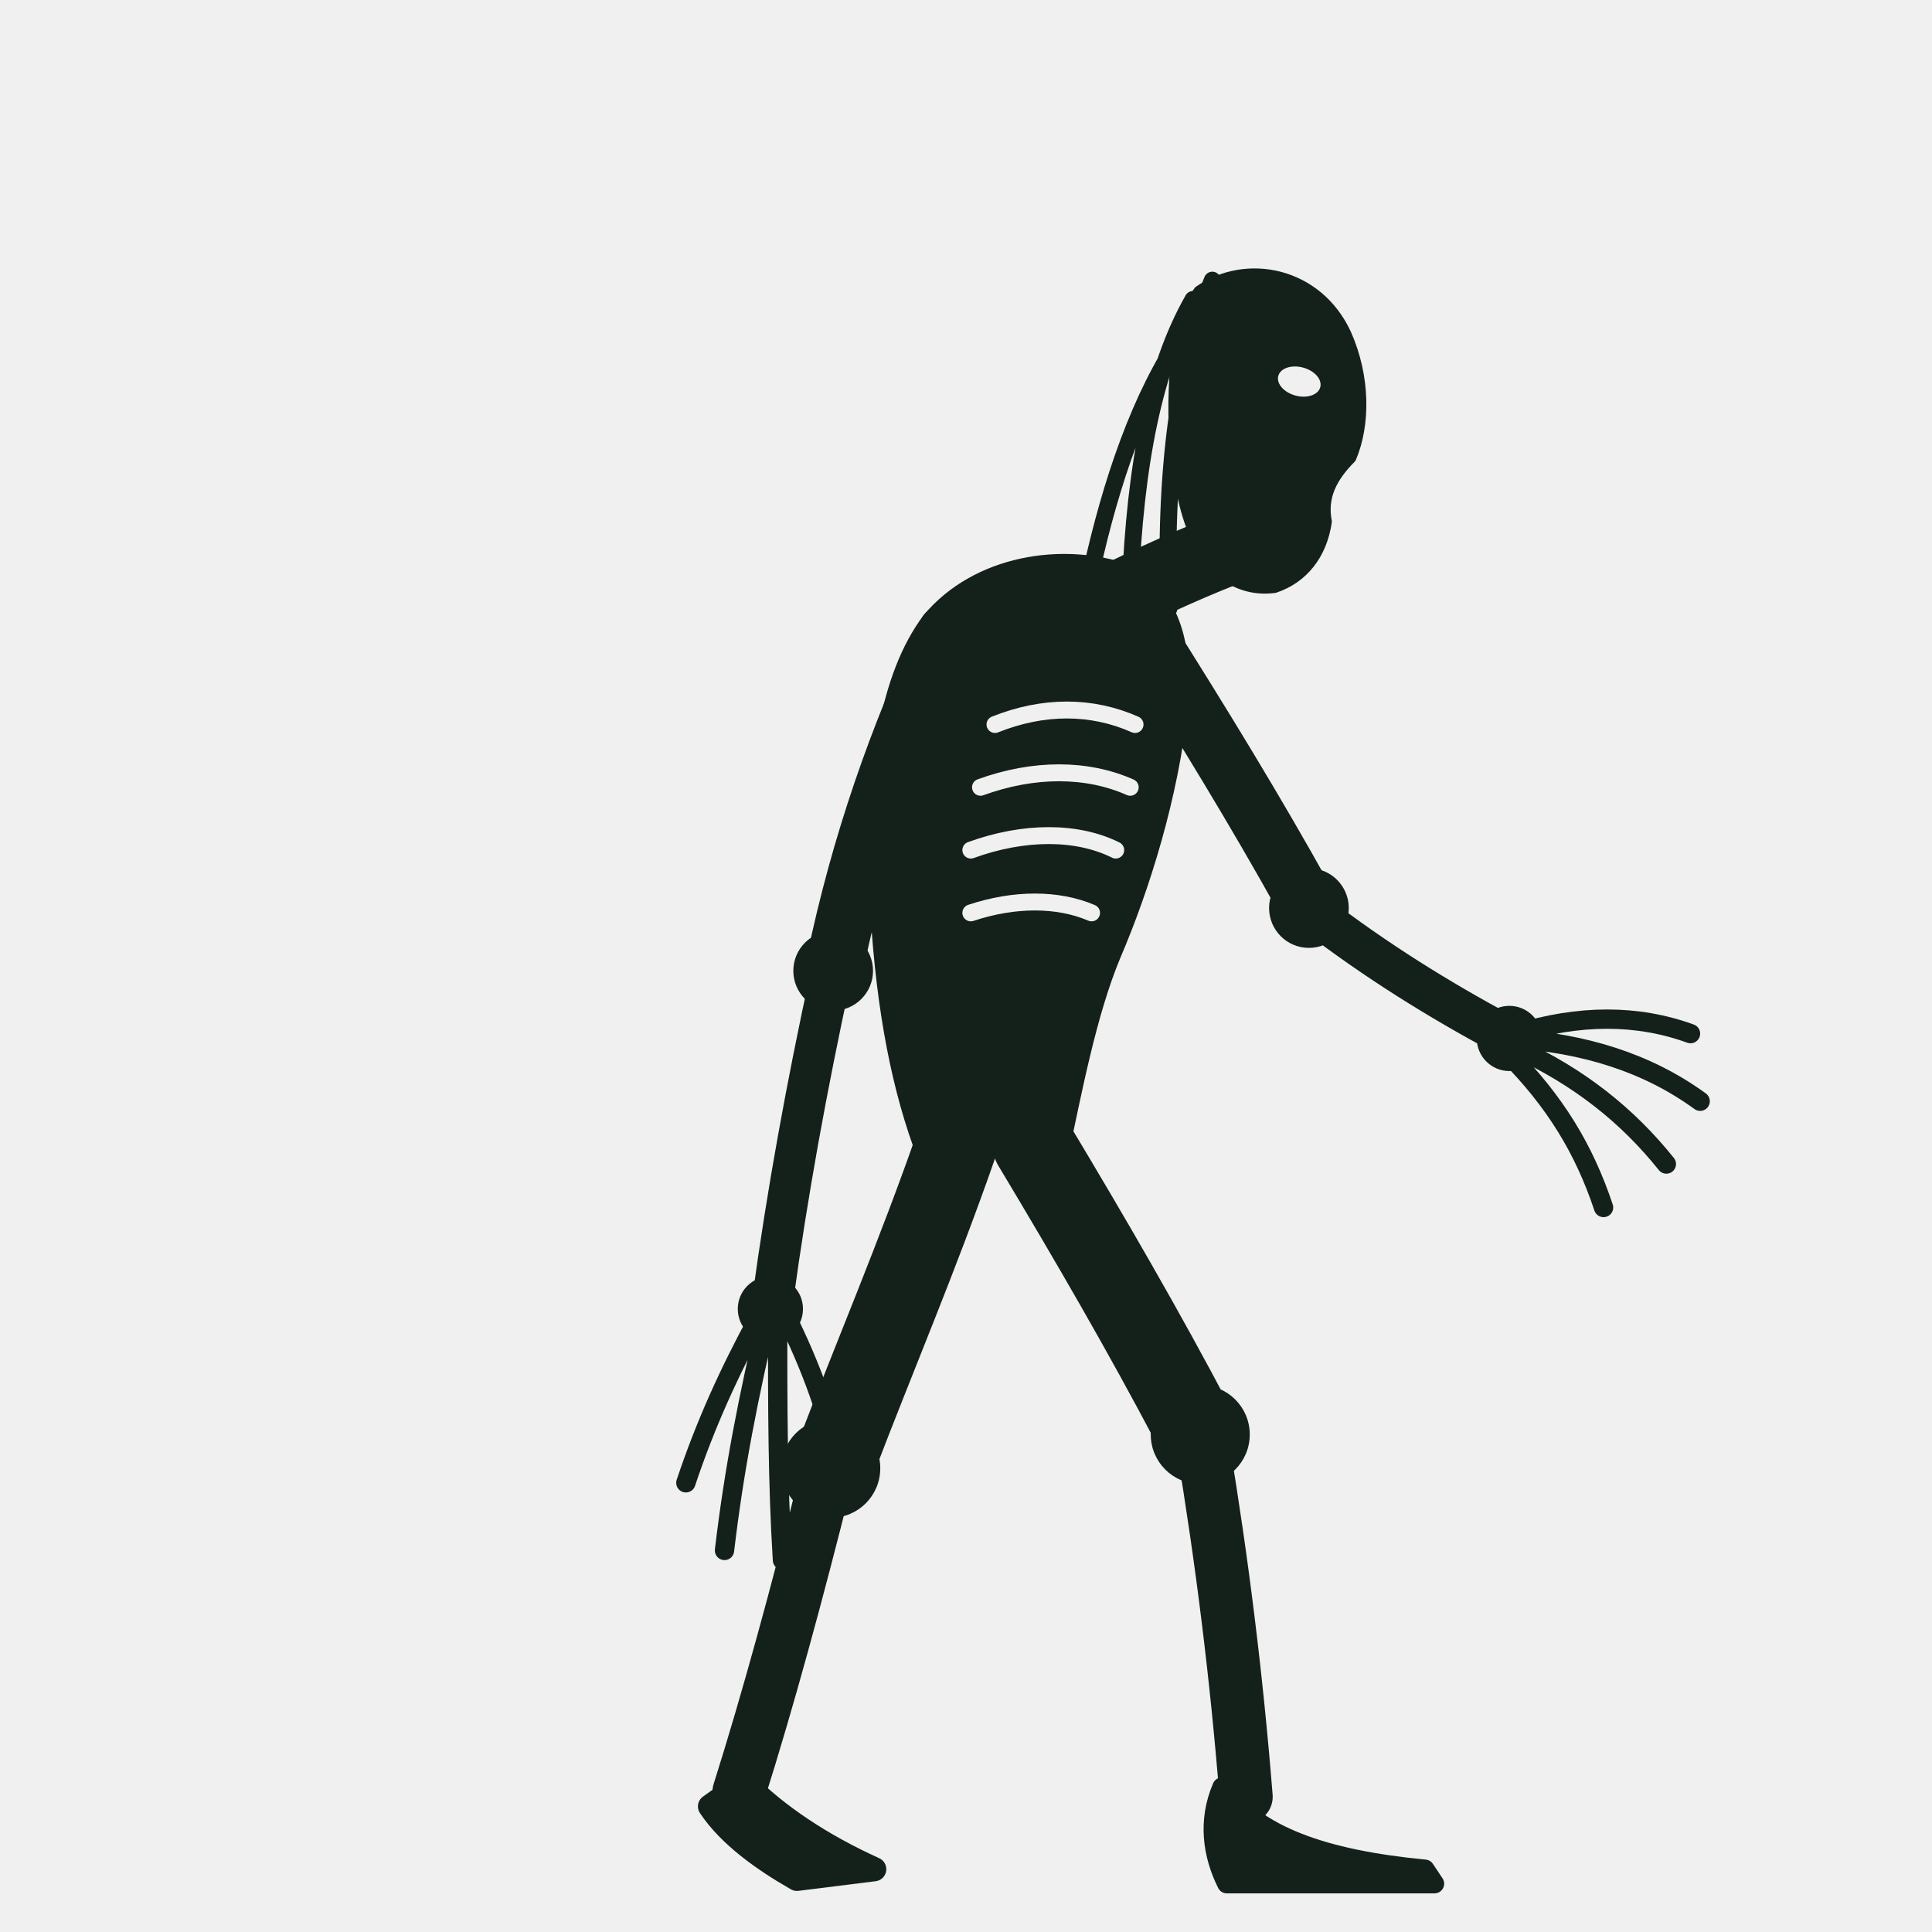
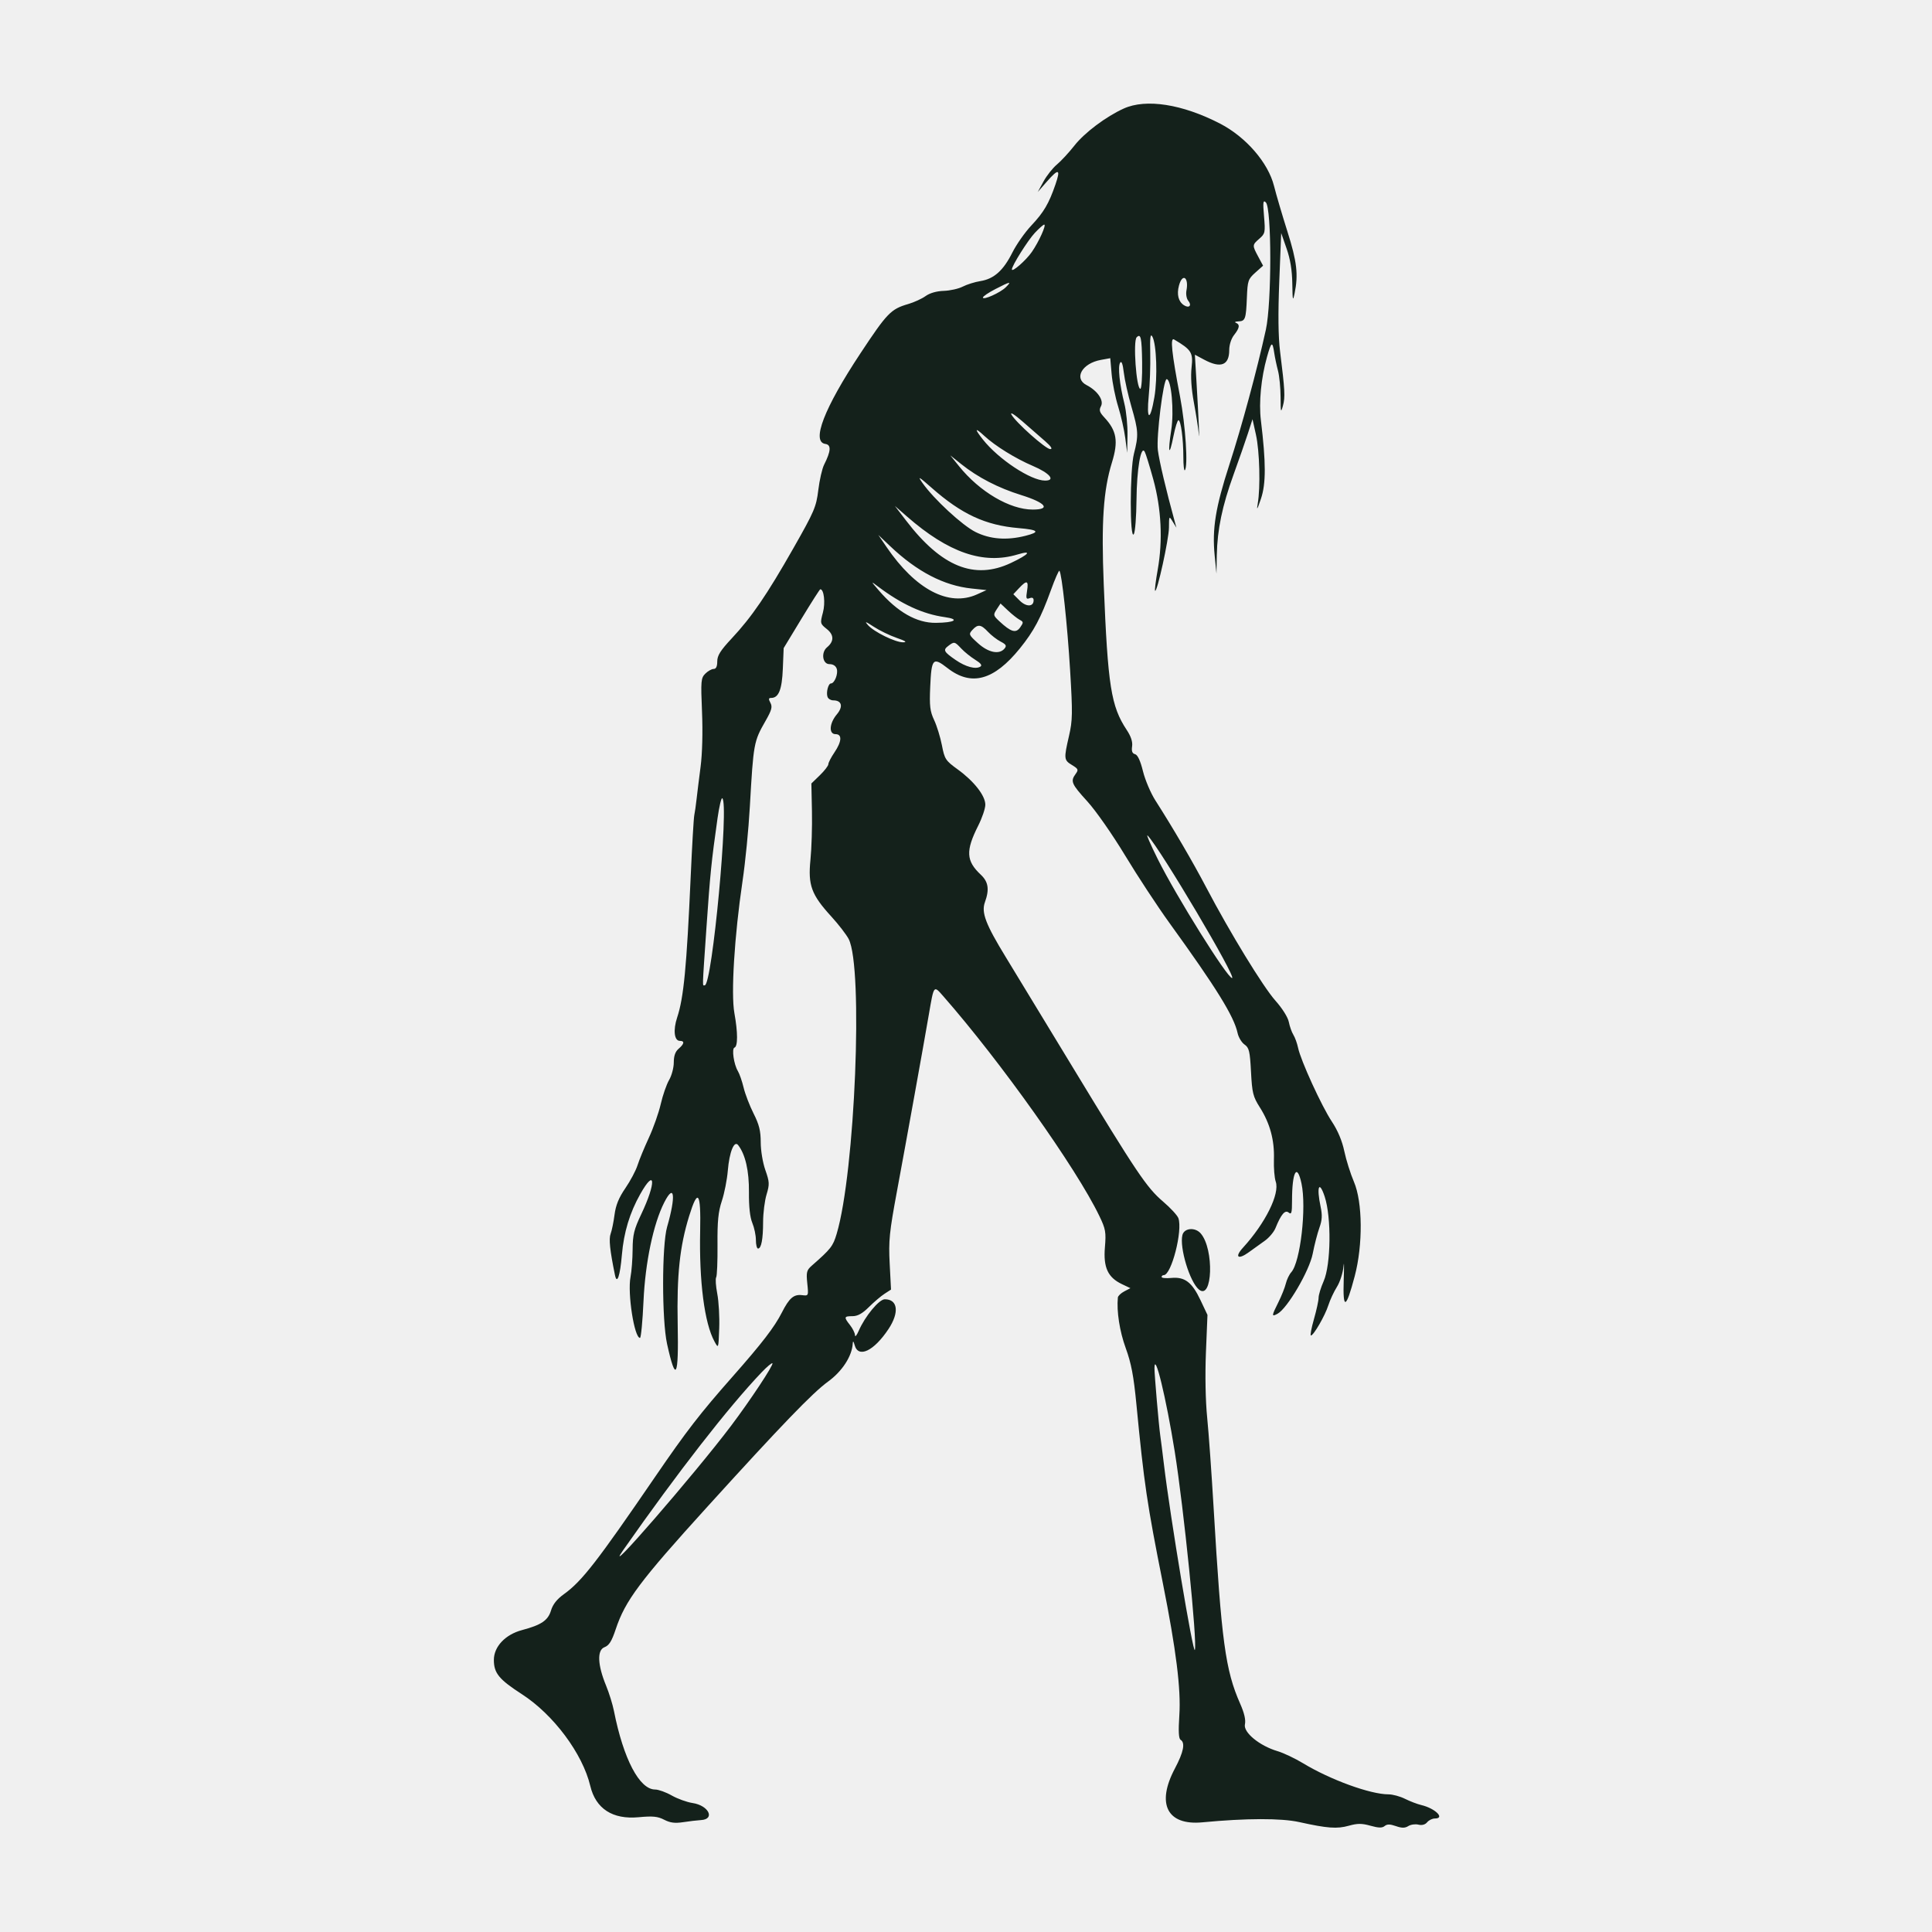
<svg xmlns="http://www.w3.org/2000/svg" viewBox="0 0 800 800" version="1.1">
-   <defs>
-     <mask id="ribs">
-       <rect width="800" height="800" fill="#fff" />
-       <g fill="none" stroke="#000" stroke-linecap="round" stroke-width="7">
-         <path d="M412 300 C432 292 452 292 470 300" />
-         <path d="M406 326 C428 318 450 318 468 326" />
-         <path d="M402 352 C424 344 446 344 462 352" />
-         <path d="M402 378 C420 372 438 372 452 378" />
-       </g>
-     </mask>
-     <mask id="eye">
-       <rect width="800" height="800" fill="#fff" />
-       <ellipse cx="538" cy="158" rx="9" ry="6" fill="#000" transform="rotate(15 538 158)" />
-     </mask>
-   </defs>
-   <g fill="#14211B" stroke="#14211B" stroke-linecap="round" stroke-linejoin="round">
-     <path mask="url(#ribs)" d="M468 236 C440 226 404 232 384 256 C366 280 360 320 362 370 C364 412 370 446 380 474 L440 480 C446 452 452 420 462 396 C474 368 486 330 490 292 C492 266 486 246 468 236 Z" stroke-width="4" />
-     <path d="M458 250 C478 240 496 232 512 226" fill="none" stroke-width="30" />
-     <path mask="url(#eye)" d="M496 120 C516 106 546 112 558 138 C566 156 566 176 560 190 C552 198 548 206 550 216 C548 230 540 240 528 244 C514 246 502 238 496 226 C486 206 484 176 486 152 C487 138 490 128 496 120 Z" stroke-width="3" />
-     <path d="M494 124 C478 152 470 192 468 244 M502 116 C488 150 482 196 484 252 M490 138 C472 164 460 200 452 236" fill="none" stroke-width="7" />
-     <path d="M392 262 C372 304 356 350 346 398" fill="none" stroke-width="24" />
-     <circle cx="345" cy="402" r="16" />
-     <path d="M344 404 C334 450 326 494 320 538" fill="none" stroke-width="17" />
-     <circle cx="319" cy="542" r="13" />
-     <path d="M318 544 C310 578 304 608 300 642 M322 546 C322 582 322 614 324 646 M314 546 C302 568 292 590 284 614 M325 544 C336 566 344 588 348 610" fill="none" stroke-width="8" />
-     <path d="M474 262 C498 300 520 336 540 372" fill="none" stroke-width="24" />
-     <circle cx="542" cy="376" r="16" />
-     <path d="M544 378 C570 398 596 414 622 428" fill="none" stroke-width="17" />
-     <circle cx="625" cy="430" r="13" />
-     <path d="M626 430 C656 432 682 440 704 456 M628 434 C654 446 674 462 690 482 M624 436 C644 456 656 476 664 500 M628 428 C654 420 678 420 700 428" fill="none" stroke-width="8" />
-     <path d="M396 474 C380 520 362 562 346 604" fill="none" stroke-width="34" />
-     <circle cx="344" cy="608" r="20" />
-     <path d="M342 612 C330 660 318 704 306 742" fill="none" stroke-width="22" />
-     <path d="M308 738 C322 752 340 764 362 774 L330 778 C316 770 302 760 294 748 Z" stroke-width="10" />
-     <path d="M428 474 C452 514 474 552 494 590" fill="none" stroke-width="34" />
-     <circle cx="497" cy="594" r="20" />
-     <path d="M498 598 C506 646 512 694 516 744" fill="none" stroke-width="22" />
-     <path d="M506 740 C520 760 548 770 590 774 L594 780 L508 780 C502 768 500 754 506 740 Z" stroke-width="8" />
-   </g>
+   <path d="M 465.300 44.951 C 457.929 48.297, 449.099 54.933, 444.880 60.296 C 442.629 63.158, 439.373 66.680, 437.644 68.121 C 435.915 69.563, 433.424 72.713, 432.108 75.121 L 429.716 79.500 433.436 75.250 C 438.366 69.618, 439.274 69.891, 437.056 76.337 C 434.296 84.358, 432.227 87.876, 426.996 93.442 C 424.381 96.224, 420.861 101.252, 419.174 104.617 C 415.458 112.025, 411.573 115.493, 405.988 116.386 C 403.679 116.755, 400.383 117.785, 398.663 118.674 C 396.943 119.564, 393.400 120.359, 390.789 120.442 C 387.827 120.536, 385 121.346, 383.271 122.596 C 381.747 123.697, 378.508 125.181, 376.072 125.893 C 368.876 127.996, 367.369 129.554, 356.221 146.410 C 341.271 169.015, 335.868 182.984, 341.752 183.820 C 344.259 184.176, 344.106 186.751, 341.240 192.431 C 340.427 194.043, 339.346 198.768, 338.838 202.931 C 337.986 209.914, 337.187 211.778, 328.530 227 C 317.541 246.322, 311.255 255.516, 302.999 264.342 C 298.317 269.347, 297 271.440, 297 273.877 C 297 275.986, 296.513 277, 295.500 277 C 294.675 277, 293.124 277.876, 292.053 278.947 C 290.249 280.751, 290.148 281.916, 290.688 294.697 C 291.041 303.059, 290.808 312.048, 290.097 317.500 C 289.452 322.450, 288.699 328.525, 288.425 331 C 288.151 333.475, 287.727 336.442, 287.483 337.593 C 287.240 338.744, 286.570 350.219, 285.995 363.093 C 284.324 400.503, 283.109 413.142, 280.401 421.298 C 278.664 426.528, 279.179 431, 281.519 431 C 283.567 431, 283.370 432.238, 281 434.268 C 279.626 435.444, 279 437.218, 279 439.933 C 279 442.107, 278.130 445.374, 277.066 447.193 C 276.003 449.012, 274.445 453.491, 273.605 457.146 C 272.765 460.801, 270.543 467.101, 268.668 471.146 C 266.793 475.191, 264.688 480.300, 263.990 482.500 C 263.292 484.700, 261.024 488.975, 258.949 492 C 256.234 495.959, 254.977 499.041, 254.464 503 C 254.072 506.025, 253.346 509.571, 252.851 510.880 C 252.047 513.006, 252.534 517.666, 254.637 527.948 C 255.487 532.103, 256.758 528.405, 257.512 519.586 C 258.306 510.284, 260.770 502.150, 265.134 494.416 C 271.430 483.261, 271.741 489.696, 265.538 502.758 C 262.539 509.074, 261.993 511.295, 261.956 517.354 C 261.932 521.284, 261.539 526.434, 261.082 528.798 C 259.779 535.536, 262.656 554, 265.008 554 C 265.429 554, 266.083 547.137, 266.462 538.750 C 267.185 522.712, 270.547 506.729, 275.055 497.893 C 279.281 489.609, 279.940 495.223, 276.242 508 C 274.041 515.601, 274.027 546.578, 276.220 556.500 C 279.839 572.877, 281.059 570.588, 280.617 548.250 C 280.215 527.933, 281.465 516.146, 285.355 503.558 C 288.978 491.831, 290.265 493.543, 289.921 509.630 C 289.470 530.703, 291.695 547.903, 295.857 555.500 C 297.500 558.500, 297.500 558.499, 297.812 550 C 297.984 545.325, 297.623 538.908, 297.010 535.739 C 296.397 532.571, 296.190 529.501, 296.551 528.917 C 296.912 528.333, 297.161 522.264, 297.104 515.431 C 297.022 505.678, 297.410 501.771, 298.908 497.254 C 299.957 494.089, 301.064 488.468, 301.369 484.763 C 302.005 477.025, 304.017 472.058, 305.658 474.176 C 308.650 478.039, 310.203 484.821, 310.123 493.675 C 310.068 499.687, 310.550 504.072, 311.520 506.393 C 312.334 508.342, 313 511.525, 313 513.468 C 313 515.411, 313.398 517, 313.883 517 C 315.242 517, 315.971 513.154, 315.986 505.909 C 315.994 502.284, 316.636 497.206, 317.412 494.625 C 318.694 490.365, 318.648 489.430, 316.912 484.491 C 315.839 481.437, 315 476.394, 315 472.996 C 315 468.277, 314.348 465.652, 312.043 461.085 C 310.417 457.864, 308.560 453.039, 307.918 450.364 C 307.276 447.689, 306.203 444.600, 305.534 443.500 C 303.866 440.759, 302.916 434.195, 304.127 433.791 C 305.556 433.315, 305.543 427.516, 304.095 419.500 C 302.639 411.438, 304.105 387.587, 307.445 365 C 308.659 356.788, 309.940 343.776, 310.496 334 C 311.995 307.682, 312.111 307.045, 316.987 298.522 C 319.536 294.068, 319.908 292.696, 319.018 291.035 C 318.168 289.445, 318.232 289, 319.310 289 C 322.431 289, 323.800 285.589, 324.152 276.934 L 324.500 268.367 331.888 256.184 C 335.951 249.483, 339.449 244, 339.662 244 C 341.196 244, 341.830 249.608, 340.752 253.638 C 339.558 258.102, 339.597 258.267, 342.372 260.479 C 345.382 262.880, 345.414 265.582, 342.461 268.032 C 339.901 270.157, 340.576 275, 343.433 275 C 344.971 275, 346.094 275.721, 346.488 276.962 C 347.138 279.011, 345.548 283, 344.081 283 C 342.956 283, 341.995 286.824, 342.675 288.596 C 342.972 289.368, 344.011 290, 344.985 290 C 348.573 290, 349.254 292.545, 346.530 295.782 C 343.388 299.516, 343.099 304, 346 304 C 348.777 304, 348.575 307.063, 345.500 311.595 C 344.125 313.621, 343 315.803, 343 316.443 C 343 317.084, 341.419 319.140, 339.486 321.013 L 335.973 324.419 336.210 335.959 C 336.341 342.307, 336.061 351.348, 335.589 356.052 C 334.535 366.560, 335.974 370.469, 344.221 379.500 C 347.235 382.800, 350.475 387.003, 351.422 388.840 C 357.517 400.660, 354.059 485.460, 346.444 510.915 C 344.905 516.060, 344.063 517.136, 336.120 524.104 C 334.018 525.948, 333.803 526.802, 334.278 531.409 C 334.813 536.585, 334.796 536.624, 332.158 536.299 C 328.669 535.870, 326.816 537.458, 323.745 543.508 C 320.696 549.516, 315.546 556.209, 303.301 570.080 C 289.838 585.329, 284.245 592.567, 271.289 611.500 C 247.142 646.787, 240.944 654.762, 233.518 660.095 C 230.607 662.185, 228.919 664.326, 228.145 666.909 C 226.925 670.981, 224.117 672.873, 216.163 674.982 C 209.232 676.820, 204.500 681.835, 204.500 687.343 C 204.500 692.811, 206.620 695.404, 216.106 701.533 C 229.203 709.997, 241.236 726.134, 244.417 739.500 C 246.666 748.955, 253.662 753.483, 264.457 752.472 C 270.297 751.925, 272.341 752.125, 275.015 753.508 C 277.505 754.795, 279.474 755.047, 282.916 754.519 C 285.437 754.131, 288.733 753.744, 290.239 753.657 C 296.262 753.311, 293.461 747.597, 286.776 746.592 C 284.424 746.238, 280.542 744.835, 278.148 743.474 C 275.754 742.113, 272.664 741, 271.280 741 C 264.782 741, 258.160 728.379, 254.228 708.500 C 253.684 705.750, 252.218 701.025, 250.971 698 C 247.430 689.414, 247.171 683.266, 250.302 682.075 C 252.204 681.352, 253.307 679.588, 254.959 674.623 C 258.904 662.767, 264.888 654.767, 292.822 624 C 323.709 589.980, 336.507 576.704, 342.835 572.120 C 348.730 567.849, 352.811 561.565, 353.100 556.315 C 353.167 555.083, 353.421 555.303, 353.891 557 C 355.418 562.523, 361.867 559.446, 367.920 550.307 C 372.464 543.447, 371.784 538, 366.385 538 C 363.995 538, 358.190 545.030, 355.540 551.132 C 354.736 552.985, 354.061 553.773, 354.039 552.885 C 354.018 551.997, 353.100 550.126, 352 548.727 C 349.359 545.369, 349.458 545, 353 545 C 355.130 545, 357.092 543.913, 359.767 541.250 C 361.838 539.188, 364.752 536.709, 366.243 535.743 L 368.952 533.985 368.397 523.243 C 367.905 513.717, 368.253 510.290, 371.463 493 C 375.431 471.627, 382.329 433.383, 384.630 420 C 386.737 407.743, 386.583 407.935, 390.604 412.520 C 414.332 439.575, 445.691 483.734, 455.210 503.496 C 457.822 508.920, 458.045 510.177, 457.519 516.500 C 456.827 524.811, 458.736 528.953, 464.530 531.716 L 468.074 533.406 465.537 534.735 C 464.142 535.466, 462.946 536.612, 462.881 537.282 C 462.322 542.984, 463.619 551.313, 466.144 558.231 C 468.422 564.473, 469.428 569.762, 470.553 581.409 C 473.745 614.455, 474.951 622.618, 481.501 655.500 C 487.031 683.262, 489.050 699.428, 488.338 710.259 C 487.904 716.865, 488.061 719.920, 488.859 720.413 C 490.863 721.652, 490.096 725.518, 486.500 732.294 C 478.703 746.986, 483.303 755.976, 497.906 754.585 C 516.008 752.862, 530.507 752.827, 538 754.488 C 549.626 757.067, 553.634 757.362, 558.500 756 C 562.117 754.987, 563.882 754.987, 567.493 755.998 C 570.840 756.935, 572.333 756.968, 573.345 756.128 C 574.354 755.291, 575.552 755.296, 577.999 756.149 C 580.490 757.018, 581.748 757.014, 583.159 756.133 C 584.185 755.492, 586.065 755.229, 587.336 755.548 C 588.799 755.915, 590.126 755.554, 590.947 754.564 C 591.661 753.704, 593.090 753, 594.122 753 C 598.540 753, 594.301 748.798, 588.500 747.426 C 586.850 747.036, 583.830 745.880, 581.790 744.858 C 579.749 743.836, 576.664 743, 574.934 743 C 567.444 743, 550.846 736.957, 539.562 730.121 C 536.228 728.102, 531.475 725.850, 529 725.117 C 521.534 722.905, 514.766 717.342, 515.497 714.016 C 515.898 712.190, 515.245 709.349, 513.537 705.488 C 507.404 691.620, 505.778 679.643, 502.543 624.500 C 501.704 610.200, 500.499 593.325, 499.866 587 C 499.170 580.048, 498.966 569.366, 499.350 559.990 L 499.987 544.479 497.071 538.313 C 493.571 530.913, 490.573 528.640, 485.013 529.170 C 482.806 529.381, 481 529.203, 481 528.776 C 481 528.349, 481.398 528, 481.885 528 C 485.061 528, 489.808 509.481, 487.935 504.396 C 487.509 503.239, 484.661 500.156, 481.606 497.547 C 474.789 491.723, 470.787 485.769, 443.930 441.500 C 432.252 422.250, 419.881 401.897, 416.439 396.271 C 408.124 382.679, 406.291 377.850, 407.831 373.592 C 409.746 368.296, 409.274 365.144, 406.125 362.194 C 400.014 356.467, 399.801 352.300, 405.081 341.840 C 406.686 338.659, 408 334.776, 408 333.210 C 408 329.472, 403.323 323.489, 396.583 318.606 C 391.525 314.941, 391.144 314.359, 390.027 308.607 C 389.375 305.248, 387.925 300.547, 386.805 298.160 C 385.087 294.497, 384.834 292.350, 385.181 284.414 C 385.697 272.603, 386.311 271.940, 392.364 276.656 C 402.192 284.312, 411.568 281.758, 422.302 268.500 C 428.076 261.368, 430.981 255.921, 435.138 244.433 C 436.837 239.737, 438.429 236.096, 438.676 236.343 C 439.676 237.343, 441.974 258.684, 443.108 277.500 C 444.184 295.350, 444.135 298.274, 442.657 304.697 C 440.465 314.217, 440.519 314.737, 443.899 316.792 C 446.516 318.384, 446.662 318.742, 445.399 320.469 C 443.174 323.512, 443.633 324.589, 450.250 331.847 C 453.743 335.679, 460.640 345.554, 465.885 354.234 C 471.047 362.776, 479.293 375.330, 484.209 382.133 C 503.686 409.079, 510.959 420.823, 512.456 427.749 C 512.842 429.536, 514.135 431.681, 515.329 432.516 C 517.234 433.849, 517.563 435.234, 518.015 443.814 C 518.478 452.603, 518.848 454.093, 521.677 458.546 C 525.872 465.151, 527.763 472.111, 527.505 480 C 527.388 483.575, 527.723 487.743, 528.248 489.261 C 530 494.324, 523.989 506.463, 514.693 516.637 C 511.091 520.580, 512.645 521.775, 517.127 518.509 C 518.982 517.158, 521.950 515.028, 523.723 513.776 C 525.496 512.524, 527.492 510.150, 528.160 508.500 C 530.474 502.781, 532.121 500.855, 533.626 502.105 C 534.765 503.050, 535 502.220, 535 497.247 C 535 485.162, 537.058 481.380, 538.917 490.049 C 541.060 500.040, 538.465 522.608, 534.692 526.795 C 533.847 527.733, 532.831 529.850, 532.435 531.500 C 532.038 533.150, 530.653 536.623, 529.357 539.217 C 526.492 544.949, 526.460 545.359, 528.982 544.009 C 533.040 541.838, 542.184 526.242, 543.566 519.137 C 544.276 515.487, 545.522 510.649, 546.336 508.386 C 547.469 505.234, 547.586 503.198, 546.837 499.683 C 545.067 491.386, 546.226 488.515, 548.525 495.500 C 551.358 504.106, 551.117 523.687, 548.093 530.522 C 546.942 533.125, 546 536.211, 546 537.380 C 546 538.550, 545.132 542.542, 544.071 546.253 C 543.009 549.964, 542.447 552.999, 542.821 552.998 C 543.937 552.995, 548.668 544.799, 550.035 540.500 C 550.735 538.300, 552.338 534.861, 553.597 532.859 C 554.860 530.852, 556.081 527.036, 556.318 524.359 C 556.555 521.686, 556.593 524.225, 556.403 530 C 555.987 542.619, 557.334 542.160, 560.956 528.449 C 564.392 515.443, 564.249 497.822, 560.639 489.375 C 559.200 486.007, 557.402 480.294, 556.645 476.680 C 555.747 472.401, 553.943 468.114, 551.469 464.387 C 547.247 458.026, 538.615 439.167, 537.513 433.897 C 537.123 432.028, 536.245 429.600, 535.562 428.500 C 534.880 427.400, 534.028 425.002, 533.670 423.170 C 533.292 421.240, 530.967 417.539, 528.138 414.365 C 523.016 408.619, 509.287 386.157, 499.493 367.500 C 493.917 356.878, 485.734 342.876, 478.425 331.450 C 476.491 328.427, 474.175 322.977, 473.276 319.337 C 472.207 315.001, 471.078 312.572, 470.005 312.291 C 468.841 311.987, 468.486 311.050, 468.779 309.054 C 469.055 307.175, 468.317 304.925, 466.549 302.253 C 460.047 292.428, 458.739 284.148, 457.035 242 C 455.990 216.170, 456.875 203.015, 460.433 191.500 C 463.149 182.713, 462.413 178.352, 457.288 172.852 C 455.281 170.697, 455.020 169.831, 455.888 168.209 C 457.184 165.788, 454.468 161.811, 449.912 159.454 C 444.533 156.673, 448.057 150.453, 455.815 149.034 L 459.736 148.317 460.306 154.908 C 460.619 158.534, 461.835 164.584, 463.009 168.352 C 464.183 172.121, 465.504 177.971, 465.945 181.352 L 466.746 187.500 466.873 180.144 C 466.943 176.099, 466.363 170.249, 465.584 167.144 C 463.579 159.154, 462.814 151.726, 463.835 150.178 C 464.413 149.302, 464.923 150.691, 465.346 154.290 C 465.698 157.279, 467.113 163.619, 468.493 168.378 C 471.407 178.434, 471.505 180.255, 469.543 187.856 C 467.816 194.548, 467.778 224.039, 469.500 221.167 C 470.050 220.250, 470.546 213.875, 470.601 207 C 470.704 194.313, 472.424 184.211, 473.999 187.043 C 474.445 187.844, 476.044 193, 477.553 198.500 C 480.892 210.667, 481.536 223.780, 479.389 235.868 C 478.571 240.470, 478.079 244.412, 478.295 244.628 C 479.124 245.458, 484.004 223.252, 484.037 218.500 C 484.070 213.587, 484.097 213.543, 485.598 216 L 487.125 218.500 486.439 216 C 482.844 202.897, 480.002 190.865, 479.441 186.374 C 478.750 180.843, 481.714 157, 483.093 157 C 485.020 157, 486.210 170.220, 484.990 178.065 C 483.477 187.792, 484.137 189.496, 485.928 180.486 C 486.637 176.919, 487.557 174, 487.973 174 C 488.970 174, 490 181.775, 490 189.306 C 490 192.621, 490.275 195.059, 490.610 194.723 C 492.018 193.316, 490.904 176.121, 488.638 164.266 C 485.155 146.045, 484.479 139.569, 486.164 140.567 C 493.367 144.833, 494.099 146.002, 493.406 152.128 C 492.974 155.948, 493.308 160.998, 494.372 166.733 C 495.266 171.555, 496.168 177.300, 496.377 179.500 C 496.817 184.149, 496.336 173.252, 495.415 157.688 L 494.774 146.875 498.622 148.938 C 505.499 152.623, 509 151.273, 509 144.935 C 509 142.784, 509.826 140.219, 511 138.727 C 513.307 135.795, 513.517 134.375, 511.750 133.662 C 511.063 133.385, 511.527 133.122, 512.781 133.079 C 515.660 132.979, 515.953 132.154, 516.314 123.119 C 516.590 116.244, 516.830 115.541, 519.811 112.877 L 523.013 110.017 521.006 106.273 C 518.478 101.555, 518.486 101.434, 521.505 98.809 C 523.866 96.755, 523.976 96.225, 523.406 89.565 C 522.900 83.651, 523.021 82.712, 524.151 83.798 C 526.599 86.154, 526.615 125.377, 524.173 136.500 C 520.484 153.302, 514.225 176.447, 509.063 192.373 C 503.311 210.124, 501.877 218.976, 502.966 230 L 503.707 237.500 503.853 229.838 C 504.055 219.280, 506.103 209.450, 510.798 196.500 C 512.991 190.450, 515.653 182.819, 516.712 179.542 L 518.639 173.584 520.069 180.042 C 521.583 186.876, 521.969 201.804, 520.804 208.500 C 520.268 211.581, 520.575 211.121, 522.139 206.500 C 524.247 200.271, 524.238 191.603, 522.103 174 C 521.213 166.660, 522.193 156.507, 524.632 147.816 C 526.435 141.389, 526.898 141.133, 527.637 146.156 C 527.908 147.995, 528.606 151.300, 529.187 153.500 C 529.769 155.700, 530.252 160.650, 530.261 164.500 C 530.276 170.750, 530.380 171.125, 531.237 168 C 532.210 164.452, 532.061 161.640, 530.048 145.500 C 529.293 139.446, 529.186 129.954, 529.720 116.500 L 530.514 96.500 532.757 102.944 C 534.293 107.357, 535.036 111.928, 535.115 117.444 C 535.215 124.418, 535.341 124.963, 536.057 121.500 C 537.667 113.717, 537.043 108.322, 533.088 95.843 C 530.937 89.054, 528.440 80.567, 527.540 76.981 C 525.126 67.368, 515.927 56.738, 505.230 51.201 C 489.613 43.117, 474.537 40.757, 465.300 44.951 M 428.506 96.425 C 425.636 99.468, 419 110.029, 419 111.553 C 419 112.931, 424.872 107.791, 427.278 104.307 C 430.189 100.092, 433.390 93, 432.381 93 C 432.027 93, 430.282 94.541, 428.506 96.425 M 488.185 118.250 C 487.191 121.957, 487.964 124.944, 490.299 126.417 C 492.425 127.758, 493.620 126.452, 492.025 124.530 C 491.332 123.695, 490.996 121.800, 491.279 120.319 C 492.340 114.772, 489.608 112.946, 488.185 118.250 M 412.202 119.680 C 409.341 121.154, 407 122.735, 407 123.194 C 407 124.433, 414.196 121.213, 416.472 118.956 C 419.080 116.370, 418.404 116.484, 412.202 119.680 M 476.292 146.500 C 476.406 151.450, 476.132 159.213, 475.681 163.750 C 474.643 174.208, 476.251 174.723, 478.001 164.494 C 479.383 156.413, 478.905 142.406, 477.142 139.341 C 476.348 137.961, 476.135 139.752, 476.292 146.500 M 470.667 139.667 C 469.116 141.218, 470.525 161, 472.187 161 C 472.686 161, 473.021 156.050, 472.931 150 C 472.779 139.772, 472.381 137.953, 470.667 139.667 M 418.810 171.646 C 420.522 174.843, 433.051 186.004, 434.895 185.973 C 435.952 185.955, 435.238 184.845, 432.806 182.723 C 430.774 180.950, 426.537 177.253, 423.390 174.506 C 420.125 171.656, 418.159 170.428, 418.810 171.646 M 406.985 181.981 C 413.486 190.189, 426.816 199, 432.733 199 C 437.255 199, 434.698 195.920, 427.703 192.940 C 420.520 189.880, 412.085 184.661, 407.593 180.499 C 403.642 176.837, 403.393 177.446, 406.985 181.981 M 397.100 193.029 C 405.631 203.626, 418.151 211, 427.611 211 C 435.290 211, 433.050 208.177, 422.849 204.999 C 413.325 202.031, 404.896 197.675, 398 192.158 L 393.500 188.558 397.100 193.029 M 381.992 200 C 386.682 206.667, 398.479 217.571, 403.946 220.291 C 409.982 223.293, 416.847 223.823, 424.557 221.881 C 430.873 220.291, 430.080 219.386, 421.750 218.674 C 408.063 217.505, 398.186 212.927, 385.777 202 C 380.343 197.215, 379.851 196.955, 381.992 200 M 375.212 215.592 C 389.860 234.734, 403.525 240.244, 418.630 233.099 C 426.193 229.520, 427.589 227.718, 421.339 229.598 C 407.181 233.859, 392.748 228.892, 375.494 213.819 L 370.550 209.500 375.212 215.592 M 367.095 226.499 C 379.094 244.118, 392.900 251.369, 404.500 246.147 L 408.500 244.345 402.359 243.699 C 390.831 242.487, 379.730 236.718, 368.595 226.153 L 363.691 221.500 367.095 226.499 M 363.934 244.524 C 371.668 253.478, 379.602 257.984, 387.500 257.908 C 395.425 257.831, 397.595 256.429, 391.173 255.534 C 382.150 254.276, 373.303 250.209, 363.500 242.812 C 360.533 240.573, 360.538 240.592, 363.934 244.524 M 421.974 243.527 L 419.600 246.055 422.213 248.668 C 424.932 251.386, 428 251.331, 428 248.563 C 428 247.577, 427.432 247.281, 426.342 247.699 C 424.925 248.243, 424.770 247.802, 425.279 244.668 C 425.980 240.348, 425.210 240.083, 421.974 243.527 M 412.710 252.320 C 411.201 254.622, 411.256 254.868, 413.811 257.249 C 418.607 261.720, 420.659 262.324, 422.435 259.790 C 423.855 257.763, 423.838 257.494, 422.244 256.655 C 421.285 256.150, 419.105 254.423, 417.399 252.817 L 414.298 249.896 412.710 252.320 M 359.385 258.827 C 361.898 261.665, 370.755 266.008, 373.946 265.967 C 375.752 265.944, 374.982 265.410, 371.314 264.143 C 368.462 263.157, 364.187 261.079, 361.814 259.525 C 358.395 257.286, 357.891 257.141, 359.385 258.827 M 402.628 260.859 C 401.031 262.623, 401.150 262.903, 404.976 266.359 C 409.289 270.256, 413.792 271.160, 415.948 268.562 C 416.918 267.394, 416.614 266.850, 414.321 265.657 C 412.769 264.850, 410.409 263.022, 409.076 261.595 C 406.198 258.514, 404.885 258.365, 402.628 260.859 M 392.650 267.465 C 390.413 269.160, 390.804 269.904, 395.706 273.280 C 399.846 276.131, 403.981 277.248, 405.932 276.042 C 406.796 275.508, 406.149 274.637, 403.821 273.199 C 401.976 272.058, 399.383 269.972, 398.059 268.562 C 395.290 265.615, 395.134 265.584, 392.650 267.465 M 297.117 338.799 C 294.581 356.686, 294.037 362.041, 292.537 383.942 C 290.729 410.335, 290.799 408, 291.821 408 C 294.899 408, 301.974 332.338, 299.064 330.540 C 298.672 330.297, 297.796 334.014, 297.117 338.799 M 479.401 355.728 C 487.107 371.197, 508.193 404.948, 510.175 404.987 C 512.202 405.026, 480.557 351.604, 475.233 346 C 474.449 345.175, 476.325 349.553, 479.401 355.728 M 489.615 511.398 C 488.325 516.538, 492.651 530.829, 496.446 533.962 C 502.120 538.648, 502.819 517.244, 497.203 510.750 C 494.887 508.071, 490.353 508.458, 489.615 511.398 M 315.349 568.271 C 301.522 582.792, 280.742 609.489, 258.010 641.931 C 248.564 655.413, 287.584 610.448, 302.642 590.500 C 310.609 579.946, 320.434 565.101, 319.844 564.511 C 319.586 564.253, 317.563 565.945, 315.349 568.271 M 478.039 566.500 C 478.011 569.049, 479.861 590.532, 480.450 594.500 C 480.695 596.150, 481.380 601.550, 481.972 606.500 C 484.571 628.236, 494.082 685.254, 494.766 683.202 C 495.817 680.048, 490.163 624.344, 486.422 601 C 482.857 578.758, 478.118 559.254, 478.039 566.500" stroke="none" fill="#14211B" fill-rule="evenodd" />
</svg>
